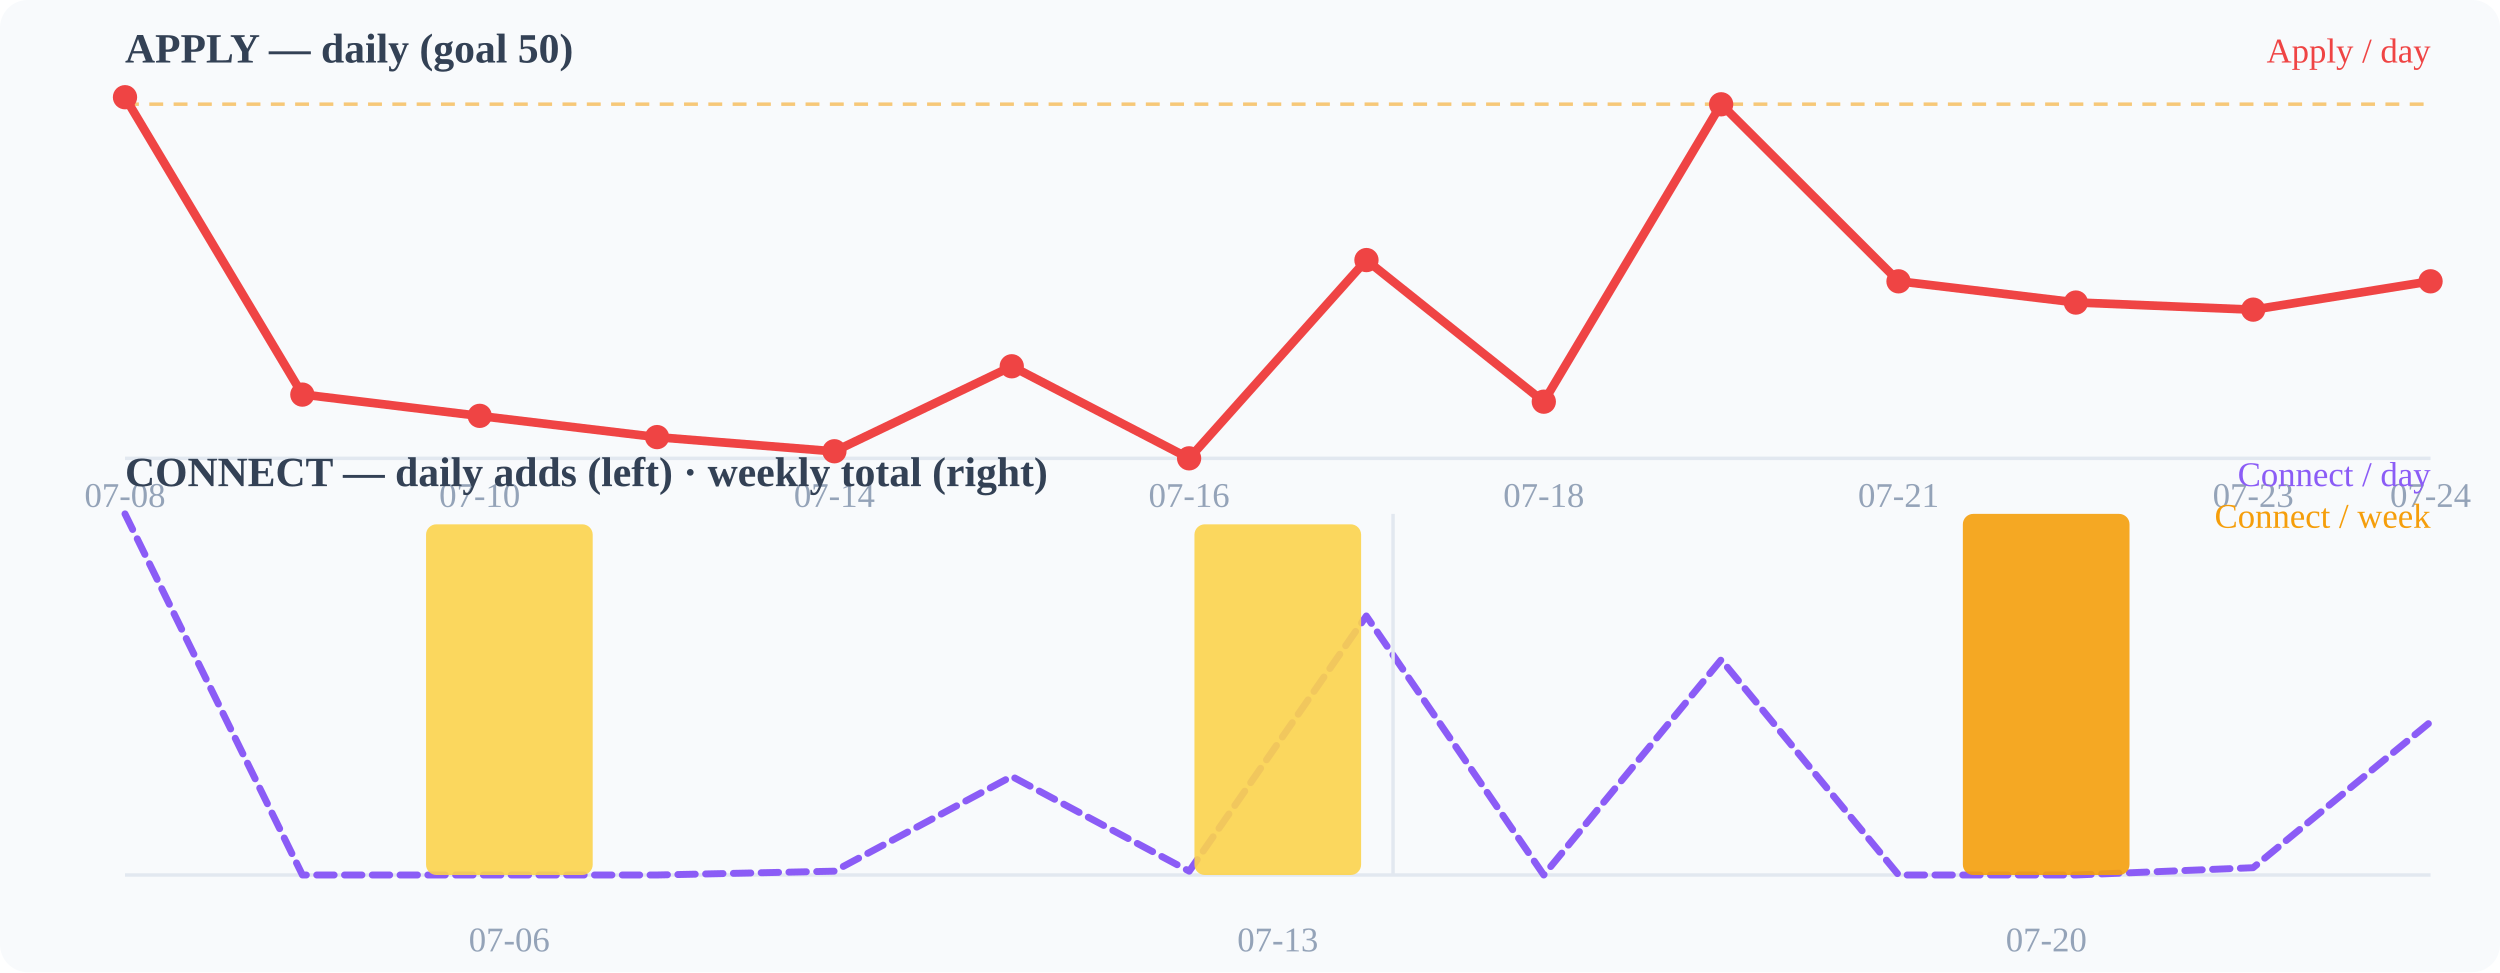
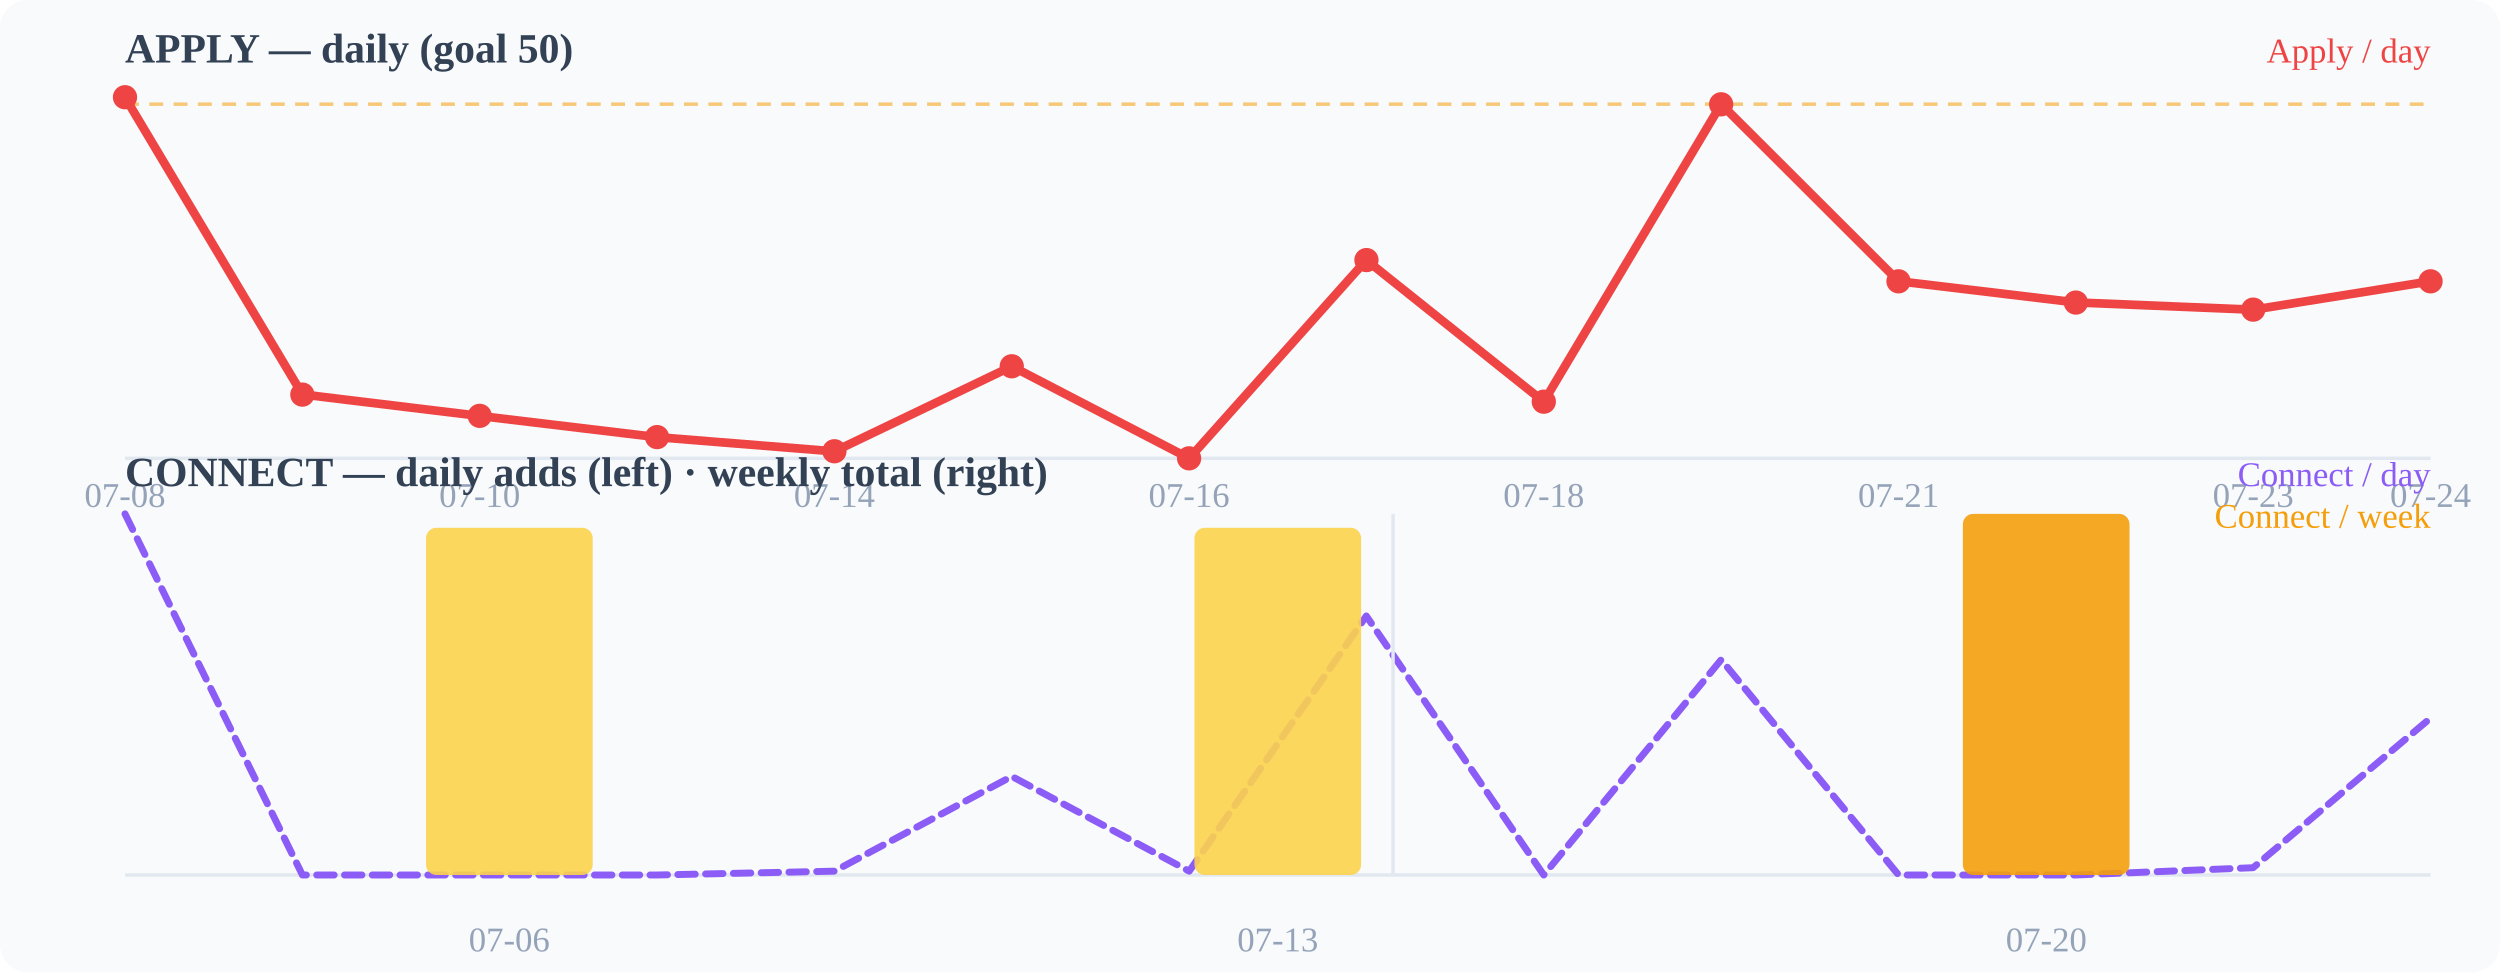
<svg xmlns="http://www.w3.org/2000/svg" width="720" height="280" viewBox="0 0 720 280">
  <rect width="720" height="280" fill="#f8fafc" rx="8" />
  <text x="36" y="18" font-size="12" font-weight="600" fill="#334155">APPLY — daily (goal 50)</text>
  <line x1="36" y1="132" x2="700" y2="132" stroke="#e2e8f0" stroke-width="1" />
  <line x1="36" y1="30.0" x2="700" y2="30.0" stroke="#f59e0b" stroke-width="1" stroke-dasharray="4 3" opacity="0.55" />
  <polyline points="36.0,28.0 87.1,113.6 138.2,119.8 189.2,125.9 240.3,130.0 291.4,105.5 342.5,132.0 393.5,74.9 444.6,115.7 495.7,30.0 546.8,81.0 597.8,87.1 648.9,89.2 700.0,81.0" fill="none" stroke="#ef4444" stroke-width="2.5" stroke-linecap="round" stroke-linejoin="round" />
  <circle cx="36" cy="28" r="3.5" fill="#ef4444" />
  <circle cx="87.077" cy="113.647" r="3.5" fill="#ef4444" />
  <circle cx="138.154" cy="119.765" r="3.5" fill="#ef4444" />
  <circle cx="189.231" cy="125.882" r="3.5" fill="#ef4444" />
  <circle cx="240.308" cy="129.961" r="3.5" fill="#ef4444" />
  <circle cx="291.385" cy="105.49" r="3.5" fill="#ef4444" />
  <circle cx="342.462" cy="132" r="3.5" fill="#ef4444" />
  <circle cx="393.538" cy="74.902" r="3.5" fill="#ef4444" />
  <circle cx="444.615" cy="115.686" r="3.5" fill="#ef4444" />
  <circle cx="495.692" cy="30.039" r="3.5" fill="#ef4444" />
  <circle cx="546.769" cy="81.02" r="3.5" fill="#ef4444" />
  <circle cx="597.846" cy="87.137" r="3.5" fill="#ef4444" />
  <circle cx="648.923" cy="89.176" r="3.5" fill="#ef4444" />
  <circle cx="700" cy="81.02" r="3.5" fill="#ef4444" />
  <text x="36" y="146" font-size="10" fill="#94a3b8" text-anchor="middle">07-08</text>
  <text x="138.154" y="146" font-size="10" fill="#94a3b8" text-anchor="middle">07-10</text>
  <text x="240.308" y="146" font-size="10" fill="#94a3b8" text-anchor="middle">07-14</text>
  <text x="342.462" y="146" font-size="10" fill="#94a3b8" text-anchor="middle">07-16</text>
  <text x="444.615" y="146" font-size="10" fill="#94a3b8" text-anchor="middle">07-18</text>
  <text x="546.769" y="146" font-size="10" fill="#94a3b8" text-anchor="middle">07-21</text>
  <text x="648.923" y="146" font-size="10" fill="#94a3b8" text-anchor="middle">07-23</text>
  <text x="700" y="146" font-size="10" fill="#94a3b8" text-anchor="middle">07-24</text>
  <text x="36" y="140" font-size="12" font-weight="600" fill="#334155">CONNECT — daily adds (left) · weekly total (right)</text>
  <line x1="36" y1="252" x2="700" y2="252" stroke="#e2e8f0" stroke-width="1" />
-   <polyline points="36.0,148.0 87.1,252.0 138.2,252.0 189.2,252.0 240.3,250.9 291.4,223.6 342.5,250.9 393.5,177.4 444.6,252.0 495.7,190.0 546.8,252.0 597.8,252.0 648.9,249.9 700.0,207.9" fill="none" stroke="#8b5cf6" stroke-width="2" stroke-linecap="round" stroke-linejoin="round" stroke-dasharray="5 3" />
-   <rect x="122.7" y="151.0" width="48" height="101.0" rx="3" fill="#fcd34d" opacity="0.9" />
-   <rect x="344.0" y="151.0" width="48" height="101.0" rx="3" fill="#fcd34d" opacity="0.9" />
+   <polyline points="36.0,148.0 87.1,252.0 138.2,252.0 189.2,252.0 240.3,250.9 291.4,223.6 342.5,250.9 393.5,177.4 444.6,252.0 495.7,190.0 546.8,252.0 597.8,252.0 648.9,249.9 700.0,206.8" fill="none" stroke="#8b5cf6" stroke-width="2" stroke-linecap="round" stroke-linejoin="round" stroke-dasharray="5 3" />
+   <rect x="122.7" y="152.0" width="48" height="100.0" rx="3" fill="#fcd34d" opacity="0.9" />
+   <rect x="344.0" y="152.0" width="48" height="100.0" rx="3" fill="#fcd34d" opacity="0.9" />
  <rect x="565.3" y="148.0" width="48" height="104.0" rx="3" fill="#f59e0b" opacity="0.9" />
  <line x1="401.2" y1="148" x2="401.2" y2="252" stroke="#e2e8f0" stroke-width="1" />
  <text x="146.667" y="274" font-size="10" fill="#94a3b8" text-anchor="middle">07-06</text>
  <text x="368" y="274" font-size="10" fill="#94a3b8" text-anchor="middle">07-13</text>
  <text x="589.333" y="274" font-size="10" fill="#94a3b8" text-anchor="middle">07-20</text>
  <text x="700" y="18" font-size="10" fill="#ef4444" text-anchor="end">Apply / day</text>
  <text x="700" y="140" font-size="10" fill="#8b5cf6" text-anchor="end">Connect / day</text>
  <text x="700" y="152" font-size="10" fill="#f59e0b" text-anchor="end">Connect / week</text>
</svg>
